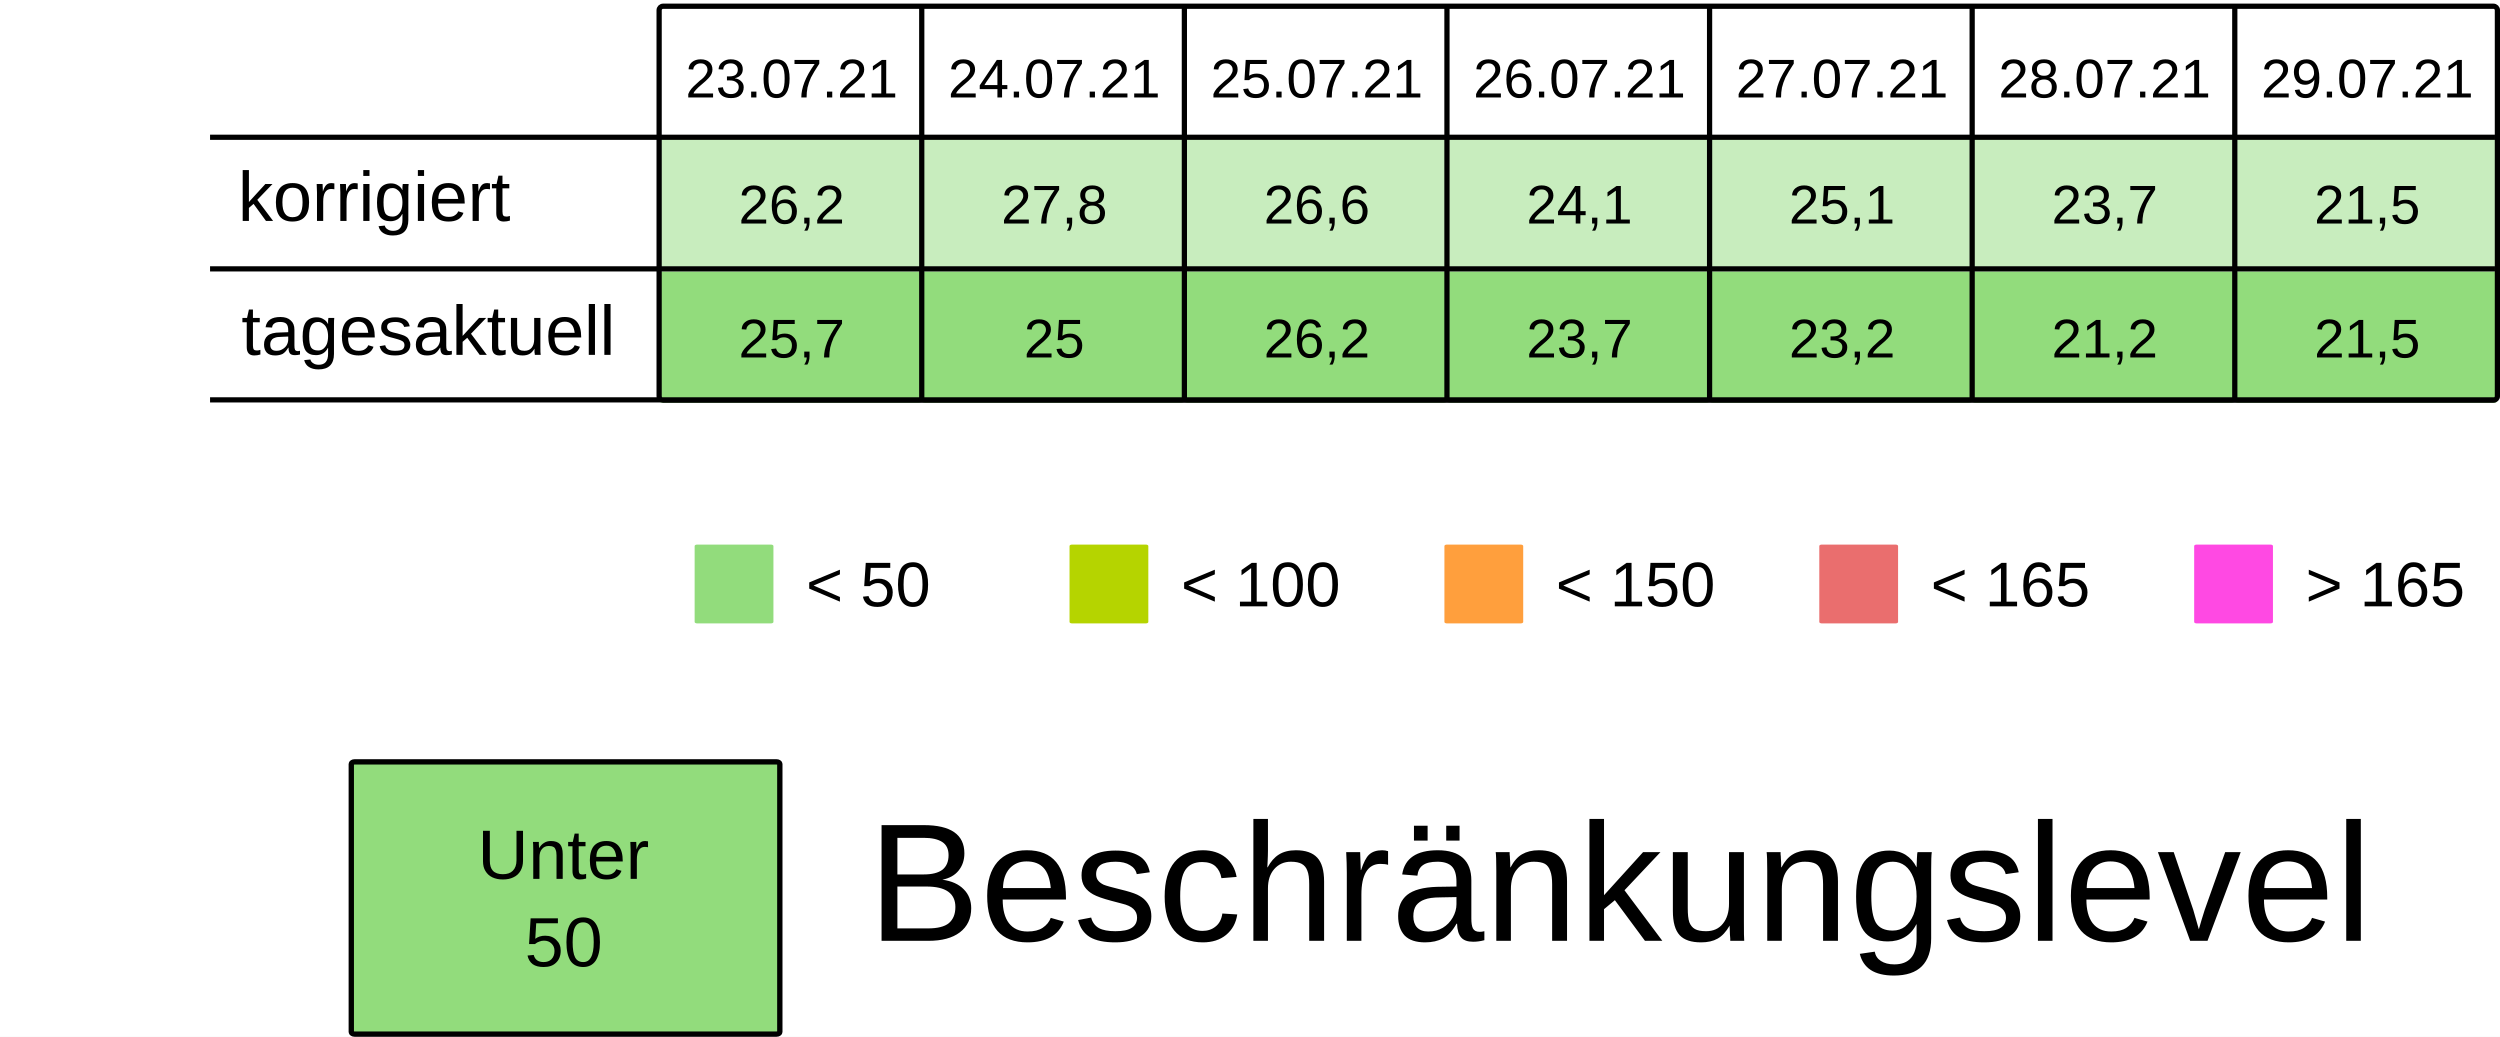
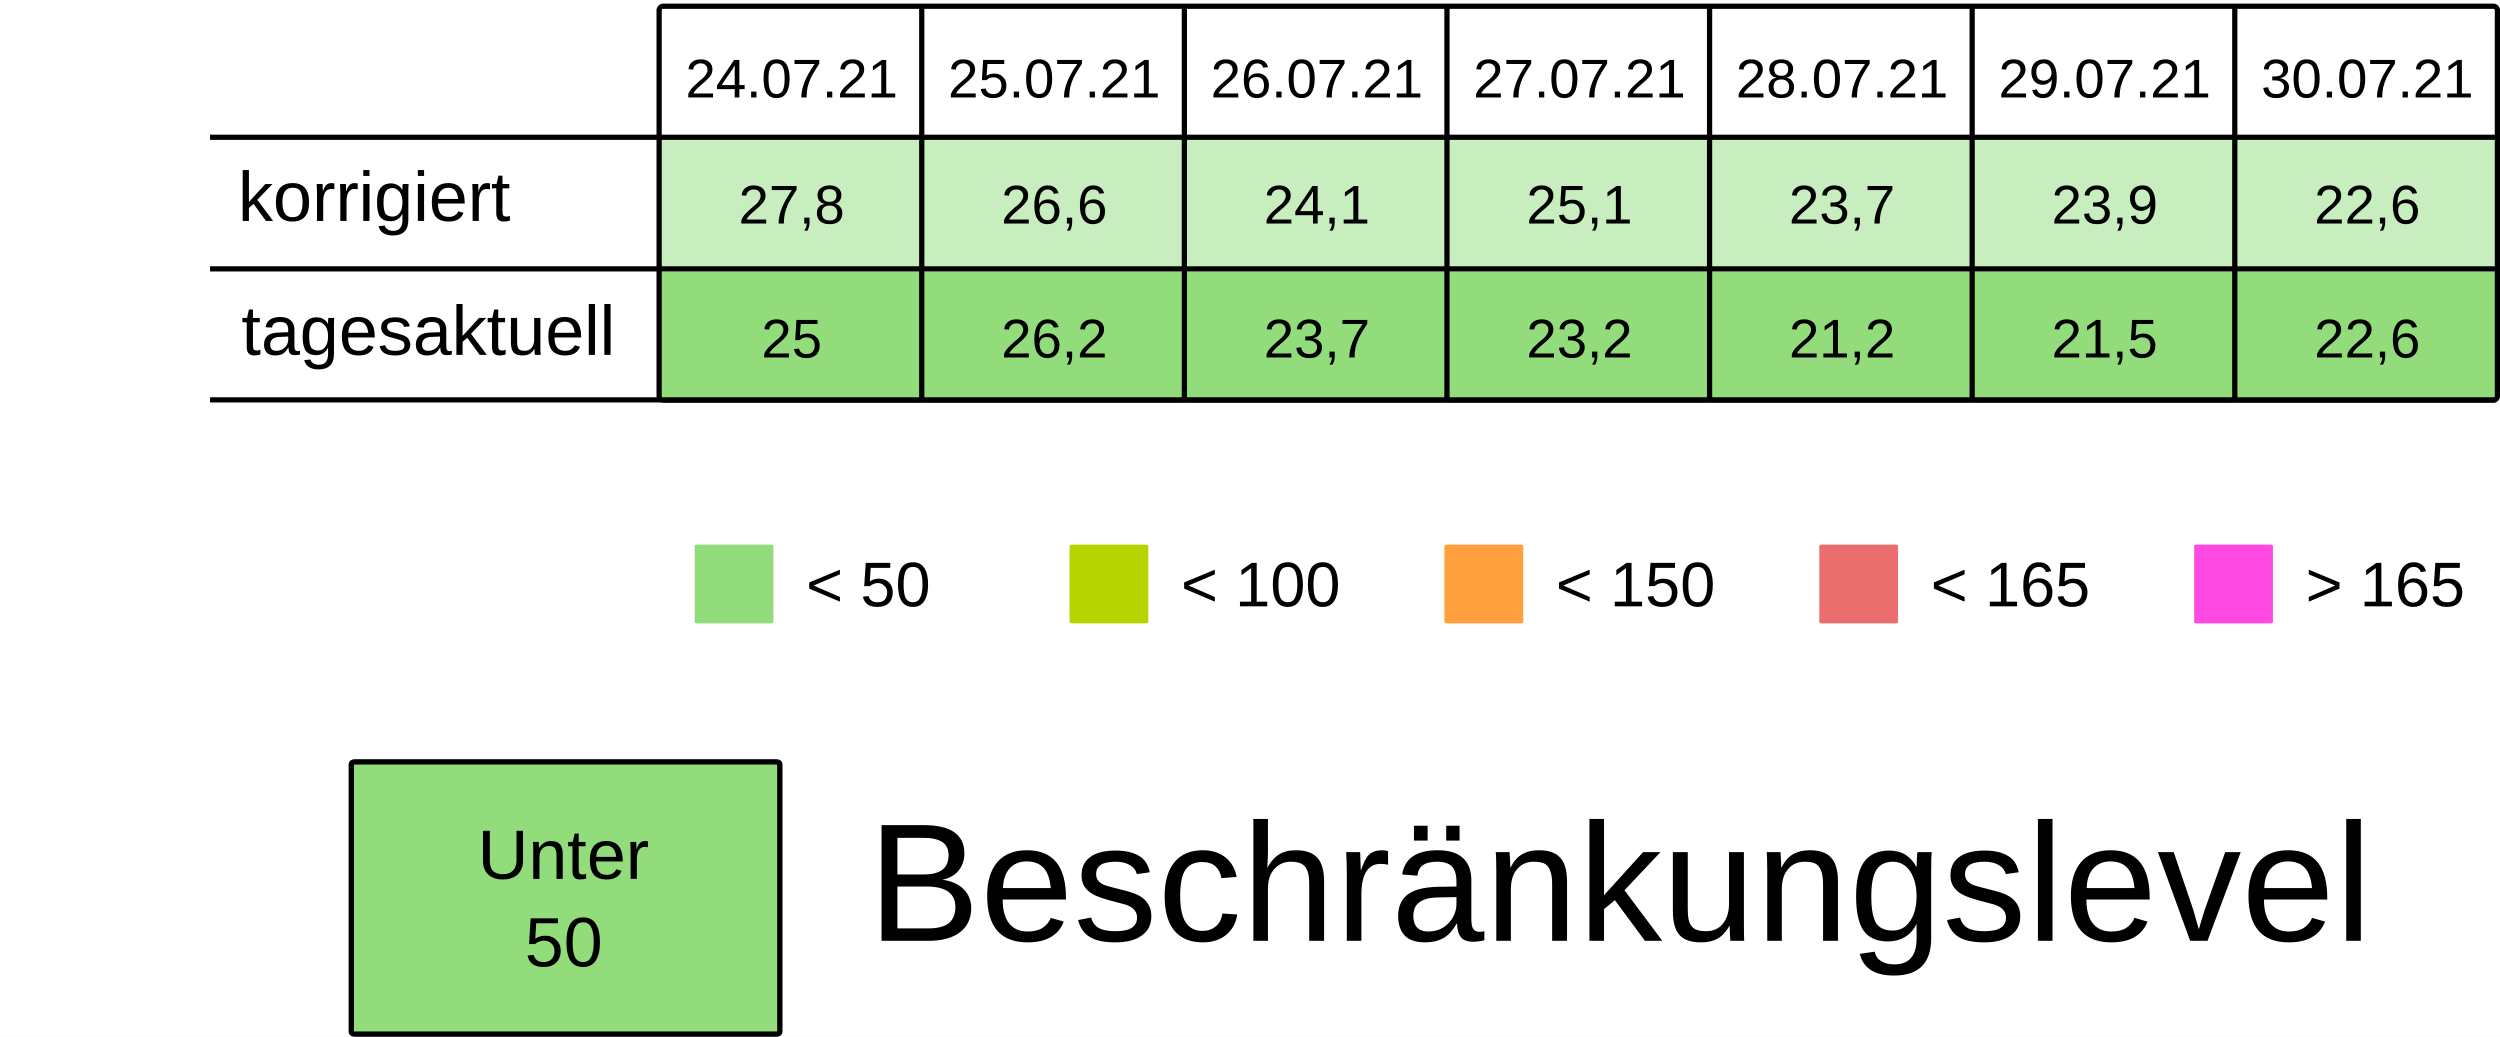
<svg xmlns="http://www.w3.org/2000/svg" viewBox="0 0 125.94 52.229" height="197.399" width="475.994">
  <rect width="100%" height="100%" x="-.001" fill="#fff" />
  <g transform="translate(-13.231 -25.355)">
    <rect ry=".106" rx=".169" y="32.284" x="46.434" height="6.615" width="13.229" fill="#92dc7c7F" />
    <rect ry=".106" rx=".169" y="32.284" x="59.664" height="6.615" width="13.229" fill="#92dc7c7F" />
    <rect ry=".106" rx=".169" y="32.284" x="72.893" height="6.615" width="13.229" fill="#92dc7c7F" />
    <rect ry=".106" rx=".169" y="32.284" x="86.122" height="6.615" width="13.229" fill="#92dc7c7F" />
    <rect ry=".106" rx=".169" y="32.284" x="99.351" height="6.615" width="13.229" fill="#92dc7c7F" />
    <rect ry=".106" rx=".169" y="32.284" x="112.58" height="6.615" width="13.229" fill="#92dc7c7F" />
    <rect ry=".106" rx=".169" y="32.284" x="125.809" height="6.615" width="13.229" fill="#92dc7c7F" />
    <text y="30.266" x="53.113" style="line-height:125%;-inkscape-font-specification:Arial;text-align:center" font-weight="400" font-size="2.749" letter-spacing="0" word-spacing="0" font-family="Arial" text-anchor="middle" stroke-width=".064">
-       <tspan style="text-align:center" y="30.266" x="53.113">23.07.21</tspan>
+       <tspan style="text-align:center" y="30.266" x="53.113">24.07.21</tspan>
    </text>
    <text y="30.266" x="66.342" style="line-height:125%;-inkscape-font-specification:Arial;text-align:center" font-weight="400" font-size="2.749" letter-spacing="0" word-spacing="0" font-family="Arial" text-anchor="middle" stroke-width=".064">
-       <tspan style="text-align:center" y="30.266" x="66.342">24.07.21</tspan>
+       <tspan style="text-align:center" y="30.266" x="66.342">25.07.21</tspan>
    </text>
    <text y="30.266" x="79.571" style="line-height:125%;-inkscape-font-specification:Arial;text-align:center" font-weight="400" font-size="2.749" letter-spacing="0" word-spacing="0" font-family="Arial" text-anchor="middle" stroke-width=".064">
-       <tspan style="text-align:center" y="30.266" x="79.571">25.07.21</tspan>
+       <tspan style="text-align:center" y="30.266" x="79.571">26.07.21</tspan>
    </text>
    <text y="30.266" x="92.8" style="line-height:125%;-inkscape-font-specification:Arial;text-align:center" font-weight="400" font-size="2.749" letter-spacing="0" word-spacing="0" font-family="Arial" text-anchor="middle" stroke-width=".064">
-       <tspan style="text-align:center" y="30.266" x="92.8">26.07.21</tspan>
+       <tspan style="text-align:center" y="30.266" x="92.8">27.07.21</tspan>
    </text>
    <text y="30.266" x="106.029" style="line-height:125%;-inkscape-font-specification:Arial;text-align:center" font-weight="400" font-size="2.749" letter-spacing="0" word-spacing="0" font-family="Arial" text-anchor="middle" stroke-width=".064">
-       <tspan style="text-align:center" y="30.266" x="106.029">27.07.21</tspan>
+       <tspan style="text-align:center" y="30.266" x="106.029">28.07.21</tspan>
    </text>
    <text y="30.266" x="119.258" style="line-height:125%;-inkscape-font-specification:Arial;text-align:center" font-weight="400" font-size="2.749" letter-spacing="0" word-spacing="0" font-family="Arial" text-anchor="middle" stroke-width=".064">
-       <tspan style="text-align:center" y="30.266" x="119.258">28.07.21</tspan>
+       <tspan style="text-align:center" y="30.266" x="119.258">29.07.21</tspan>
    </text>
    <text y="30.266" x="132.488" style="line-height:125%;-inkscape-font-specification:Arial;text-align:center" font-weight="400" font-size="2.749" letter-spacing="0" word-spacing="0" font-family="Arial" text-anchor="middle" stroke-width=".064">
-       <tspan style="text-align:center" y="30.266" x="132.488">29.07.21</tspan>
+       <tspan style="text-align:center" y="30.266" x="132.488">30.07.21</tspan>
    </text>
    <text y="36.616" x="53.113" style="line-height:125%;-inkscape-font-specification:Arial;text-align:center" font-weight="400" font-size="2.749" letter-spacing="0" word-spacing="0" font-family="Arial" text-anchor="middle" stroke-width=".064">
-       <tspan style="text-align:center" y="36.616" x="53.113">26,2</tspan>
+       <tspan style="text-align:center" y="36.616" x="53.113">27,8</tspan>
    </text>
    <text y="36.616" x="66.342" style="line-height:125%;-inkscape-font-specification:Arial;text-align:center" font-weight="400" font-size="2.749" letter-spacing="0" word-spacing="0" font-family="Arial" text-anchor="middle" stroke-width=".064">
-       <tspan style="text-align:center" y="36.616" x="66.342">27,8</tspan>
+       <tspan style="text-align:center" y="36.616" x="66.342">26,6</tspan>
    </text>
    <text y="36.616" x="79.571" style="line-height:125%;-inkscape-font-specification:Arial;text-align:center" font-weight="400" font-size="2.749" letter-spacing="0" word-spacing="0" font-family="Arial" text-anchor="middle" stroke-width=".064">
-       <tspan style="text-align:center" y="36.616" x="79.571">26,6</tspan>
+       <tspan style="text-align:center" y="36.616" x="79.571">24,1</tspan>
    </text>
    <text y="36.616" x="92.8" style="line-height:125%;-inkscape-font-specification:Arial;text-align:center" font-weight="400" font-size="2.749" letter-spacing="0" word-spacing="0" font-family="Arial" text-anchor="middle" stroke-width=".064">
-       <tspan style="text-align:center" y="36.616" x="92.8">24,1</tspan>
+       <tspan style="text-align:center" y="36.616" x="92.8">25,1</tspan>
    </text>
    <text y="36.616" x="106.029" style="line-height:125%;-inkscape-font-specification:Arial;text-align:center" font-weight="400" font-size="2.749" letter-spacing="0" word-spacing="0" font-family="Arial" text-anchor="middle" stroke-width=".064">
-       <tspan style="text-align:center" y="36.616" x="106.029">25,1</tspan>
+       <tspan style="text-align:center" y="36.616" x="106.029">23,7</tspan>
    </text>
    <text y="36.616" x="119.258" style="line-height:125%;-inkscape-font-specification:Arial;text-align:center" font-weight="400" font-size="2.749" letter-spacing="0" word-spacing="0" font-family="Arial" text-anchor="middle" stroke-width=".064">
-       <tspan style="text-align:center" y="36.616" x="119.258">23,7</tspan>
+       <tspan style="text-align:center" y="36.616" x="119.258">23,9</tspan>
    </text>
    <text y="36.616" x="132.488" style="line-height:125%;-inkscape-font-specification:Arial;text-align:center" font-weight="400" font-size="2.749" letter-spacing="0" word-spacing="0" font-family="Arial" text-anchor="middle" stroke-width=".064">
-       <tspan style="text-align:center" y="36.616" x="132.488">21,5</tspan>
+       <tspan style="text-align:center" y="36.616" x="132.488">22,6</tspan>
    </text>
    <rect ry=".071" rx=".12" y="52.79" x="48.224" height="3.969" width="3.969" fill="#92dc7c" />
    <text y="55.896" x="53.84" style="line-height:125%;-inkscape-font-specification:Arial" font-weight="400" font-size="3.175" letter-spacing="0" word-spacing="0" font-family="Arial" stroke-width=".265">
      <tspan y="55.896" x="53.84">&lt; 50</tspan>
    </text>
    <rect ry=".071" rx=".12" y="52.79" x="67.11" height="3.969" width="3.969" fill="#B5D400" />
    <text y="55.896" x="72.726" style="line-height:125%;-inkscape-font-specification:Arial" font-weight="400" font-size="3.175" letter-spacing="0" word-spacing="0" font-family="Arial" stroke-width=".265">
      <tspan y="55.896" x="72.726">&lt; 100</tspan>
    </text>
    <rect ry=".071" rx=".12" y="52.79" x="104.88" height="3.969" width="3.969" fill="#ea6e6e" />
    <text y="55.896" x="110.496" style="line-height:125%;-inkscape-font-specification:Arial" font-weight="400" font-size="3.175" letter-spacing="0" word-spacing="0" font-family="Arial" stroke-width=".265">
      <tspan y="55.896" x="110.496">&lt; 165</tspan>
    </text>
    <rect ry=".071" rx=".12" y="52.79" x="123.765" height="3.969" width="3.969" fill="#FF49E3" />
    <text y="55.896" x="129.381" style="line-height:125%;-inkscape-font-specification:Arial" font-weight="400" font-size="3.175" letter-spacing="0" word-spacing="0" font-family="Arial" stroke-width=".265">
      <tspan y="55.896" x="129.381">&gt; 165</tspan>
    </text>
    <rect ry=".071" rx=".12" y="52.79" x="85.995" height="3.969" width="3.969" fill="#ff9f3d" />
    <text y="55.896" x="91.61" style="line-height:125%;-inkscape-font-specification:Arial" font-weight="400" font-size="3.175" letter-spacing="0" word-spacing="0" font-family="Arial" stroke-width=".265">
      <tspan y="55.896" x="91.61">&lt; 150</tspan>
    </text>
    <rect ry=".106" rx=".169" y="39.031" x="46.435" height="6.615" width="13.229" fill="#92dc7c" />
    <rect ry=".106" rx=".169" y="39.031" x="59.665" height="6.615" width="13.229" fill="#92dc7c" />
    <rect ry=".106" rx=".169" y="39.031" x="72.894" height="6.615" width="13.229" fill="#92dc7c" />
    <rect ry=".106" rx=".169" y="39.031" x="86.123" height="6.615" width="13.229" fill="#92dc7c" />
    <rect ry=".106" rx=".169" y="39.031" x="99.352" height="6.615" width="13.229" fill="#92dc7c" />
    <rect ry=".106" rx=".169" y="39.031" x="112.581" height="6.615" width="13.229" fill="#92dc7c" />
    <rect ry=".106" rx=".169" y="39.031" x="125.81" height="6.615" width="13.229" fill="#92dc7c" />
    <text y="43.363" x="53.114" style="line-height:125%;-inkscape-font-specification:Arial;text-align:center" font-weight="400" font-size="2.749" letter-spacing="0" word-spacing="0" font-family="Arial" text-anchor="middle" stroke-width=".064">
-       <tspan style="text-align:center" y="43.363" x="53.114">25,7</tspan>
+       <tspan style="text-align:center" y="43.363" x="53.114">25</tspan>
    </text>
    <text y="43.363" x="66.343" style="line-height:125%;-inkscape-font-specification:Arial;text-align:center" font-weight="400" font-size="2.749" letter-spacing="0" word-spacing="0" font-family="Arial" text-anchor="middle" stroke-width=".064">
-       <tspan style="text-align:center" y="43.363" x="66.343">25</tspan>
+       <tspan style="text-align:center" y="43.363" x="66.343">26,2</tspan>
    </text>
    <text y="43.363" x="79.572" style="line-height:125%;-inkscape-font-specification:Arial;text-align:center" font-weight="400" font-size="2.749" letter-spacing="0" word-spacing="0" font-family="Arial" text-anchor="middle" stroke-width=".064">
-       <tspan style="text-align:center" y="43.363" x="79.572">26,2</tspan>
+       <tspan style="text-align:center" y="43.363" x="79.572">23,7</tspan>
    </text>
    <text y="43.363" x="92.801" style="line-height:125%;-inkscape-font-specification:Arial;text-align:center" font-weight="400" font-size="2.749" letter-spacing="0" word-spacing="0" font-family="Arial" text-anchor="middle" stroke-width=".064">
-       <tspan style="text-align:center" y="43.363" x="92.801">23,7</tspan>
+       <tspan style="text-align:center" y="43.363" x="92.801">23,2</tspan>
    </text>
    <text y="43.363" x="106.03" style="line-height:125%;-inkscape-font-specification:Arial;text-align:center" font-weight="400" font-size="2.749" letter-spacing="0" word-spacing="0" font-family="Arial" text-anchor="middle" stroke-width=".064">
-       <tspan style="text-align:center" y="43.363" x="106.03">23,2</tspan>
+       <tspan style="text-align:center" y="43.363" x="106.03">21,2</tspan>
    </text>
    <text y="43.363" x="119.259" style="line-height:125%;-inkscape-font-specification:Arial;text-align:center" font-weight="400" font-size="2.749" letter-spacing="0" word-spacing="0" font-family="Arial" text-anchor="middle" stroke-width=".064">
-       <tspan style="text-align:center" y="43.363" x="119.259">21,2</tspan>
+       <tspan style="text-align:center" y="43.363" x="119.259">21,5</tspan>
    </text>
    <text y="43.363" x="132.489" style="line-height:125%;-inkscape-font-specification:Arial;text-align:center" font-weight="400" font-size="2.749" letter-spacing="0" word-spacing="0" font-family="Arial" text-anchor="middle" stroke-width=".064">
-       <tspan style="text-align:center" y="43.363" x="132.489">21,5</tspan>
+       <tspan style="text-align:center" y="43.363" x="132.489">22,6</tspan>
    </text>
    <text style="line-height:125%;-inkscape-font-specification:Arial" x="25.224" y="36.483" font-weight="400" font-size="3.528" font-family="Arial" letter-spacing="0" word-spacing="0" stroke-width=".265">
      <tspan x="25.224" y="36.483">korrigiert</tspan>
    </text>
    <text style="line-height:125%;-inkscape-font-specification:Arial" x="25.396" y="43.23" font-weight="400" font-size="3.528" font-family="Arial" letter-spacing="0" word-spacing="0" stroke-width=".265">
      <tspan x="25.396" y="43.23">tagesaktuell</tspan>
    </text>
    <path d="M59.665 25.802v19.844zm13.23 0v19.844zm13.228 0v19.844zm13.23 0v19.844zm13.228 0v19.844zm13.23 0v19.844zM23.812 32.27h115.096zm0 6.629h115.096zm0 6.6h115.096zm22.823-19.83h92.206c.11 0 .2.09.2.2v19.445a.2.2 0 01-.2.2H46.635a.2.2 0 01-.2-.2V25.869c0-.11.089-.2.2-.2z" fill="none" stroke="#000" stroke-width=".264" />
    <rect ry=".108" rx=".169" y="63.735" x="30.927" height="13.715" width="21.588" fill="#92dc7c" stroke-miterlimit="0" stroke="#000" stroke-width=".269" />
    <text y="69.629" x="41.626" style="line-height:125%;-inkscape-font-specification:Arial;text-align:center" font-weight="400" font-size="3.528" letter-spacing="0" word-spacing="0" font-family="Arial" text-anchor="middle" stroke-width=".265">
      <tspan style="text-align:center" y="69.629" x="42.1">Unter</tspan>
      <tspan style="text-align:center" y="74.038" x="41.626">50</tspan>
    </text>
    <text style="line-height:125%;-inkscape-font-specification:Arial" x="56.955" y="72.75" font-weight="400" font-size="8.467" font-family="Arial" letter-spacing="0" word-spacing="0" stroke-width=".265">
      <tspan x="56.955" y="72.75">Beschränkungslevel</tspan>
    </text>
  </g>
</svg>
